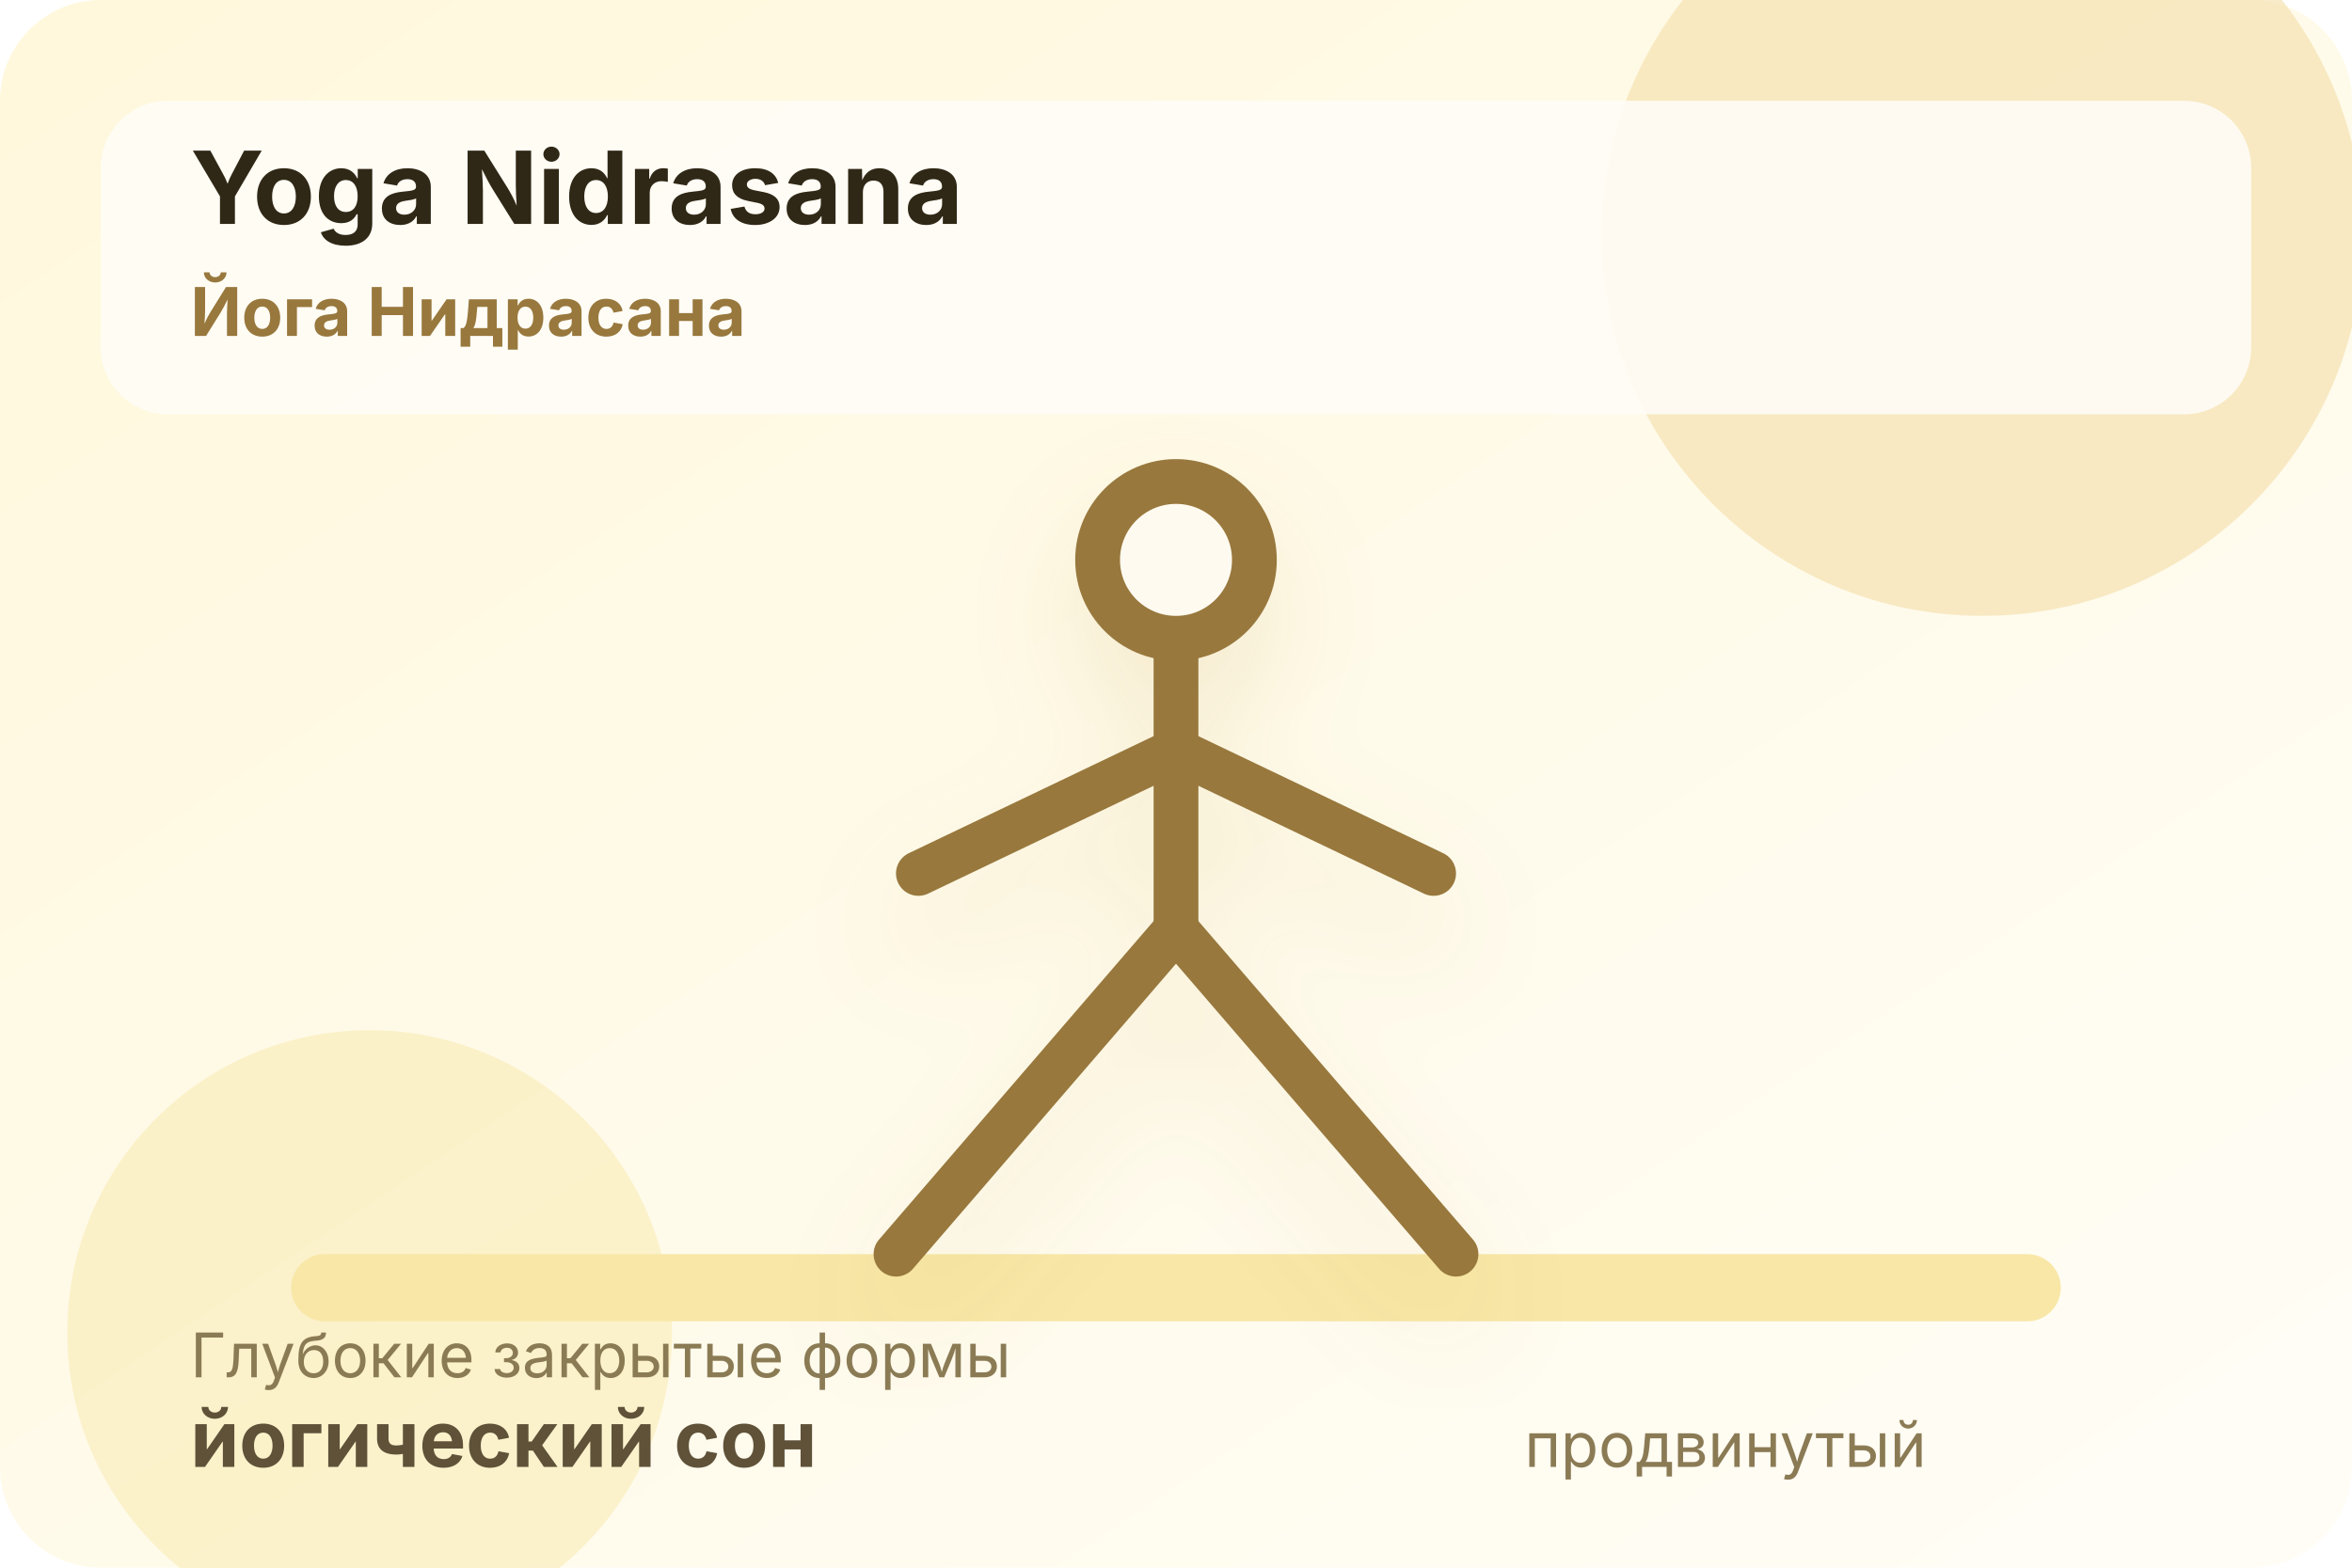
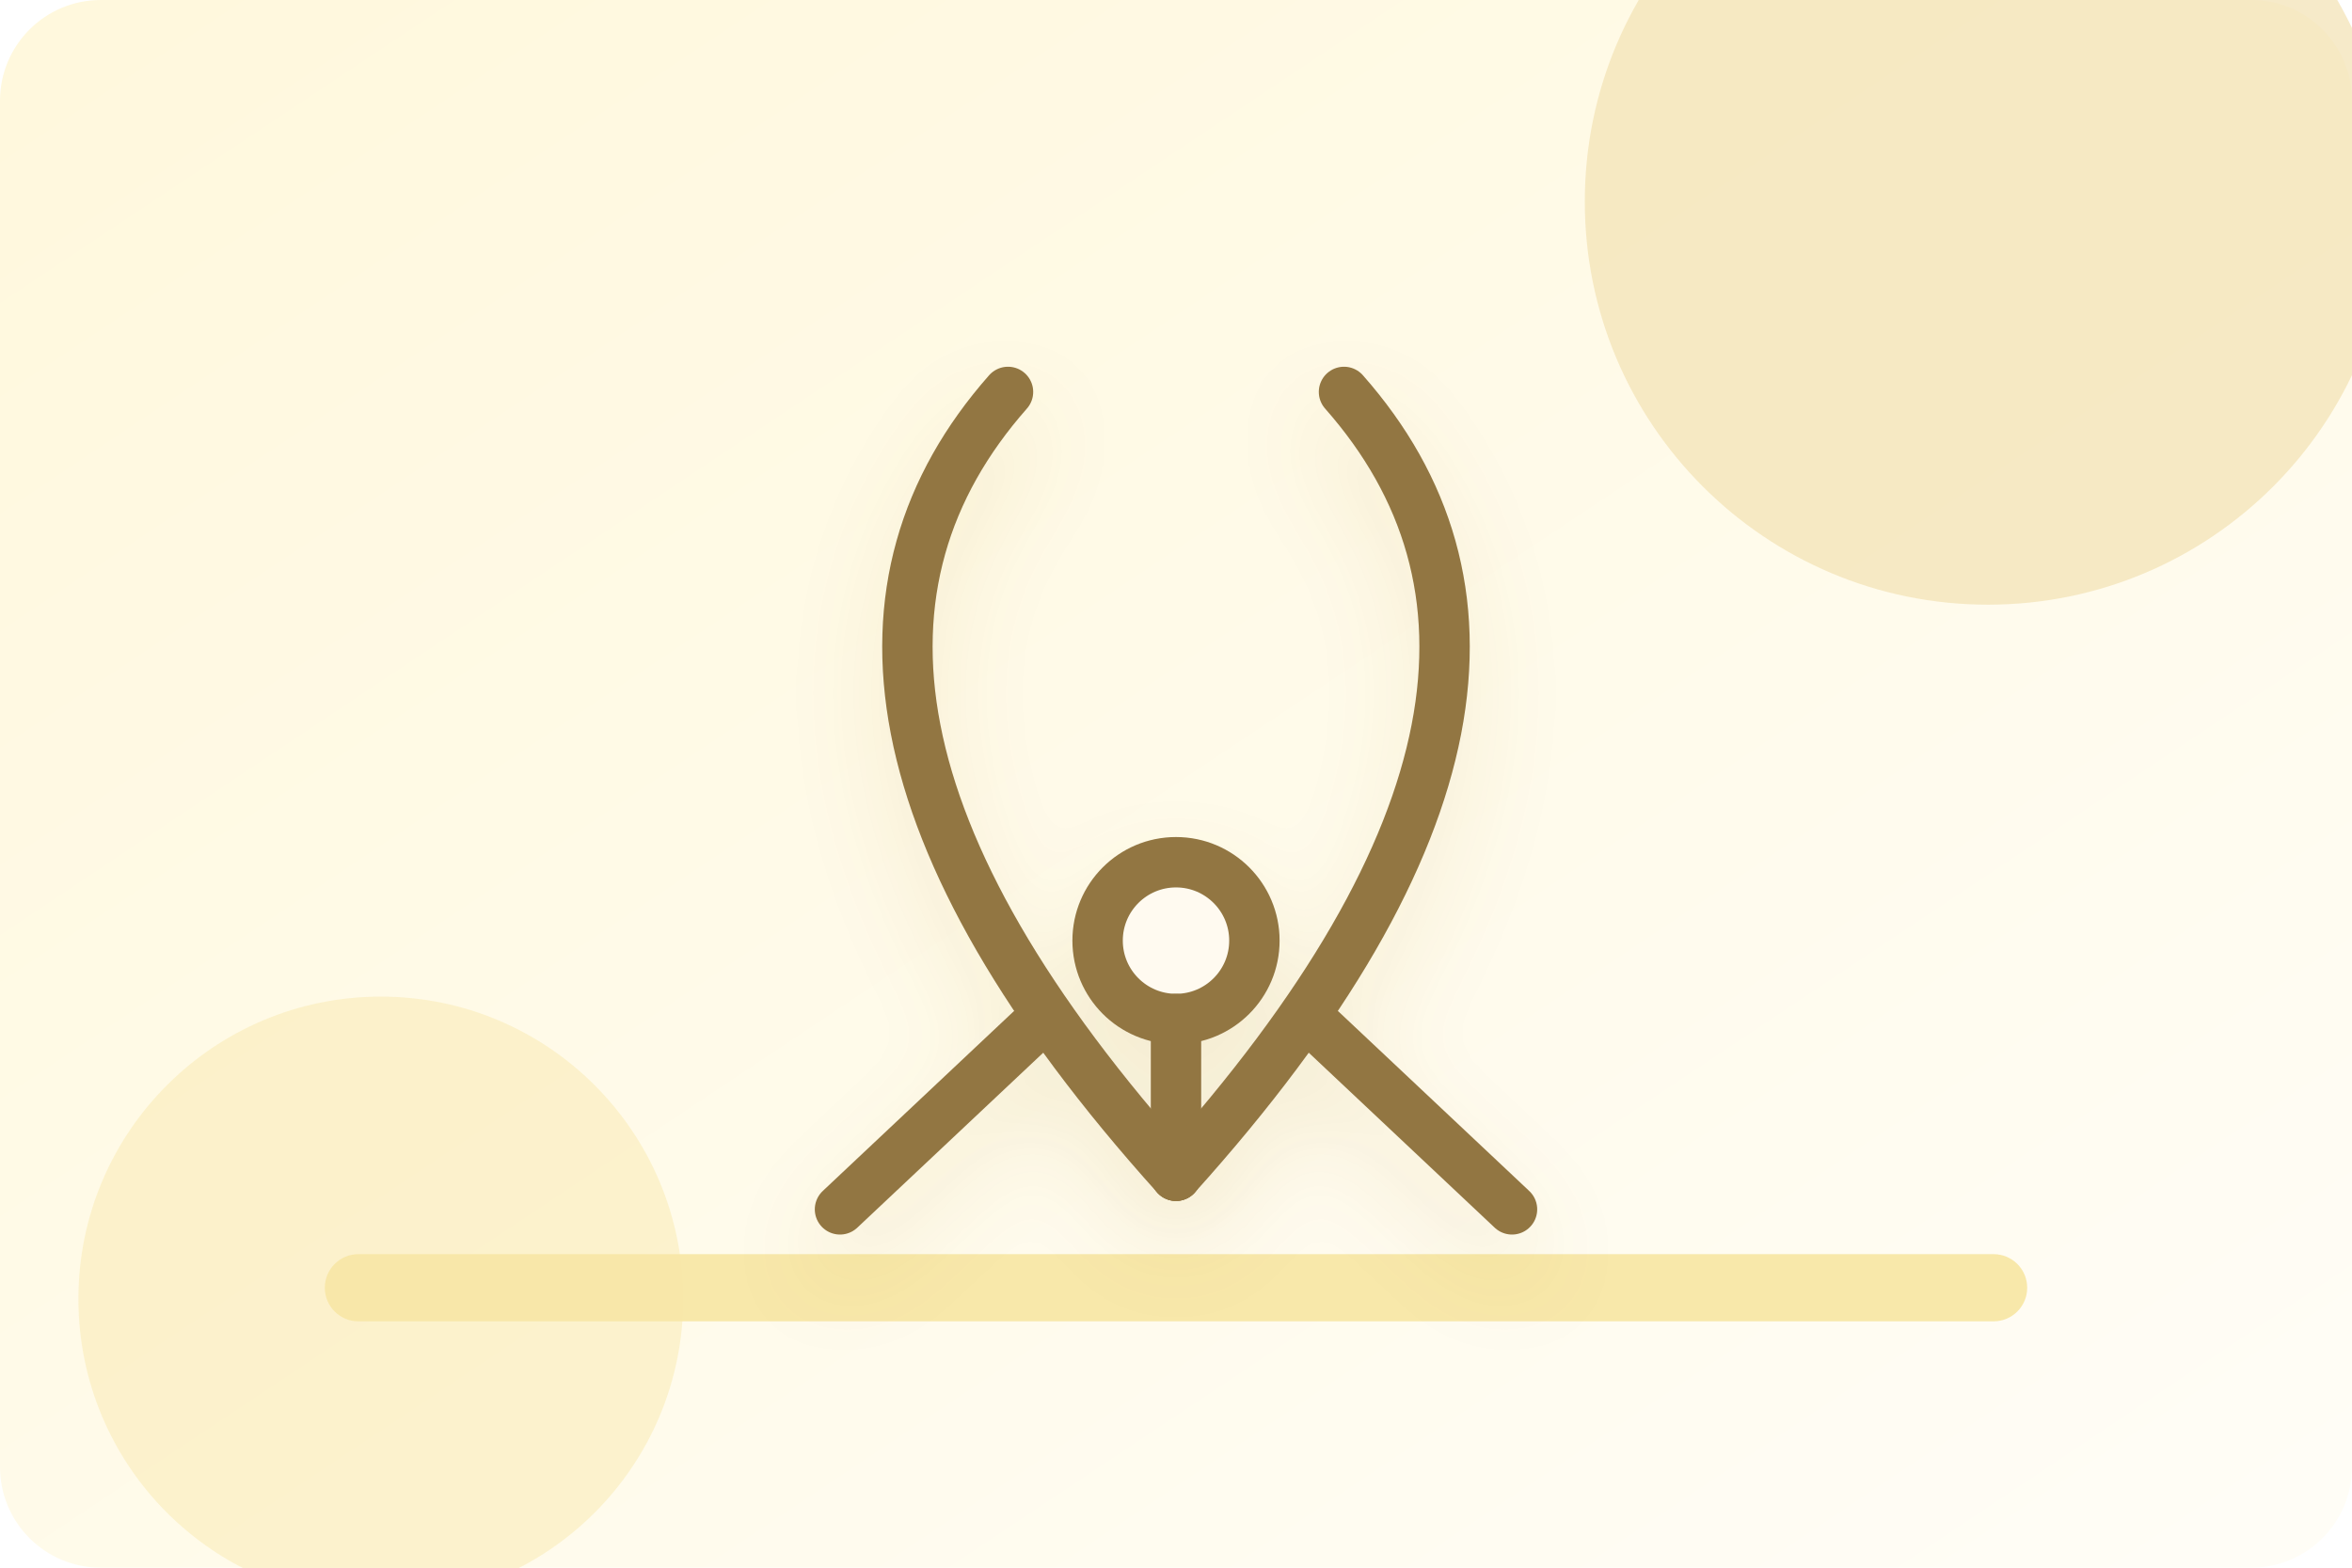
<svg xmlns="http://www.w3.org/2000/svg" width="420" height="280" viewBox="0 0 420 280" role="img" aria-label="Yoga Nidrasana">
  <defs>
    <linearGradient id="bg" x1="0" y1="0" x2="1" y2="1">
      <stop offset="0" stop-color="#fff8dc" />
      <stop offset="1" stop-color="#fffdf7" />
    </linearGradient>
-     <filter id="soft" x="-20%" y="-20%" width="140%" height="140%">
-       <feDropShadow dx="0" dy="10" stdDeviation="10" flood-color="#a57a24" flood-opacity="0.12" />
+     <filter id="softShadow" x="-20%" y="-20%" width="140%" height="140%">
+       <feDropShadow dx="0" dy="8" stdDeviation="8" flood-color="#a57a24" flood-opacity="0.12" />
    </filter>
  </defs>
  <rect width="420" height="280" rx="18" fill="url(#bg)" />
-   <circle cx="354" cy="42" r="68" fill="#f3dfaa" opacity="0.62" />
-   <circle cx="66" cy="238" r="54" fill="#f7e7a8" opacity="0.48" />
-   <rect x="52" y="224" width="316" height="12" rx="6" fill="#f8e7a7" />
-   <g filter="url(#soft)">
-     <g stroke="#98783d" stroke-width="8" stroke-linecap="round" stroke-linejoin="round" fill="none">
-       <circle cx="210" cy="100" r="14" fill="#fffaf0" />
-       <path d="M210 116 L210 166" />
-       <path d="M210 166 L160 224" />
-       <path d="M210 166 L260 224" />
-       <path d="M210 134 L164 156" />
-       <path d="M210 134 L256 156" />
+   <circle cx="355" cy="36" r="72" fill="#f3e2b4" opacity="0.72" />
+   <circle cx="68" cy="232" r="54" fill="#f8e7a7" opacity="0.44" />
+   <rect x="58" y="224" width="304" height="12" rx="6" fill="#f8e7a7" opacity="0.95" />
+   <g filter="url(#softShadow)">
+     <g stroke="#927643" stroke-width="9" stroke-linecap="round" stroke-linejoin="round" fill="none">
+       <circle cx="210" cy="168" r="14" fill="#fffaf0" />
+       <path d="M210 182 L210 210" />
+       <path d="M210 210 C156 150 150 104 180 70" />
+       <path d="M210 210 C264 150 270 104 240 70" />
+       <path d="M184 184 L150 216" />
+       <path d="M236 184 L270 216" />
    </g>
  </g>
-   <rect x="18" y="18" width="384" height="56" rx="12" fill="#fffdf7" opacity="0.88" />
-   <text x="34" y="40" font-family="Inter, Arial, sans-serif" font-size="18" font-weight="700" fill="#302816">Yoga Nidrasana</text>
-   <text x="34" y="60" font-family="Inter, Arial, sans-serif" font-size="12" font-weight="700" fill="#98783d">Йога Нидрасана</text>
-   <text x="34" y="262" font-family="Inter, Arial, sans-serif" font-size="14" font-weight="700" fill="#5f5239">йогический сон</text>
-   <text x="344" y="262" text-anchor="end" font-family="Inter, Arial, sans-serif" font-size="11" fill="#8b7b55">продвинутый</text>
-   <text x="34" y="246" font-family="Inter, Arial, sans-serif" font-size="11" fill="#8b7b55">Глубокие закрытые формы</text>
</svg>
